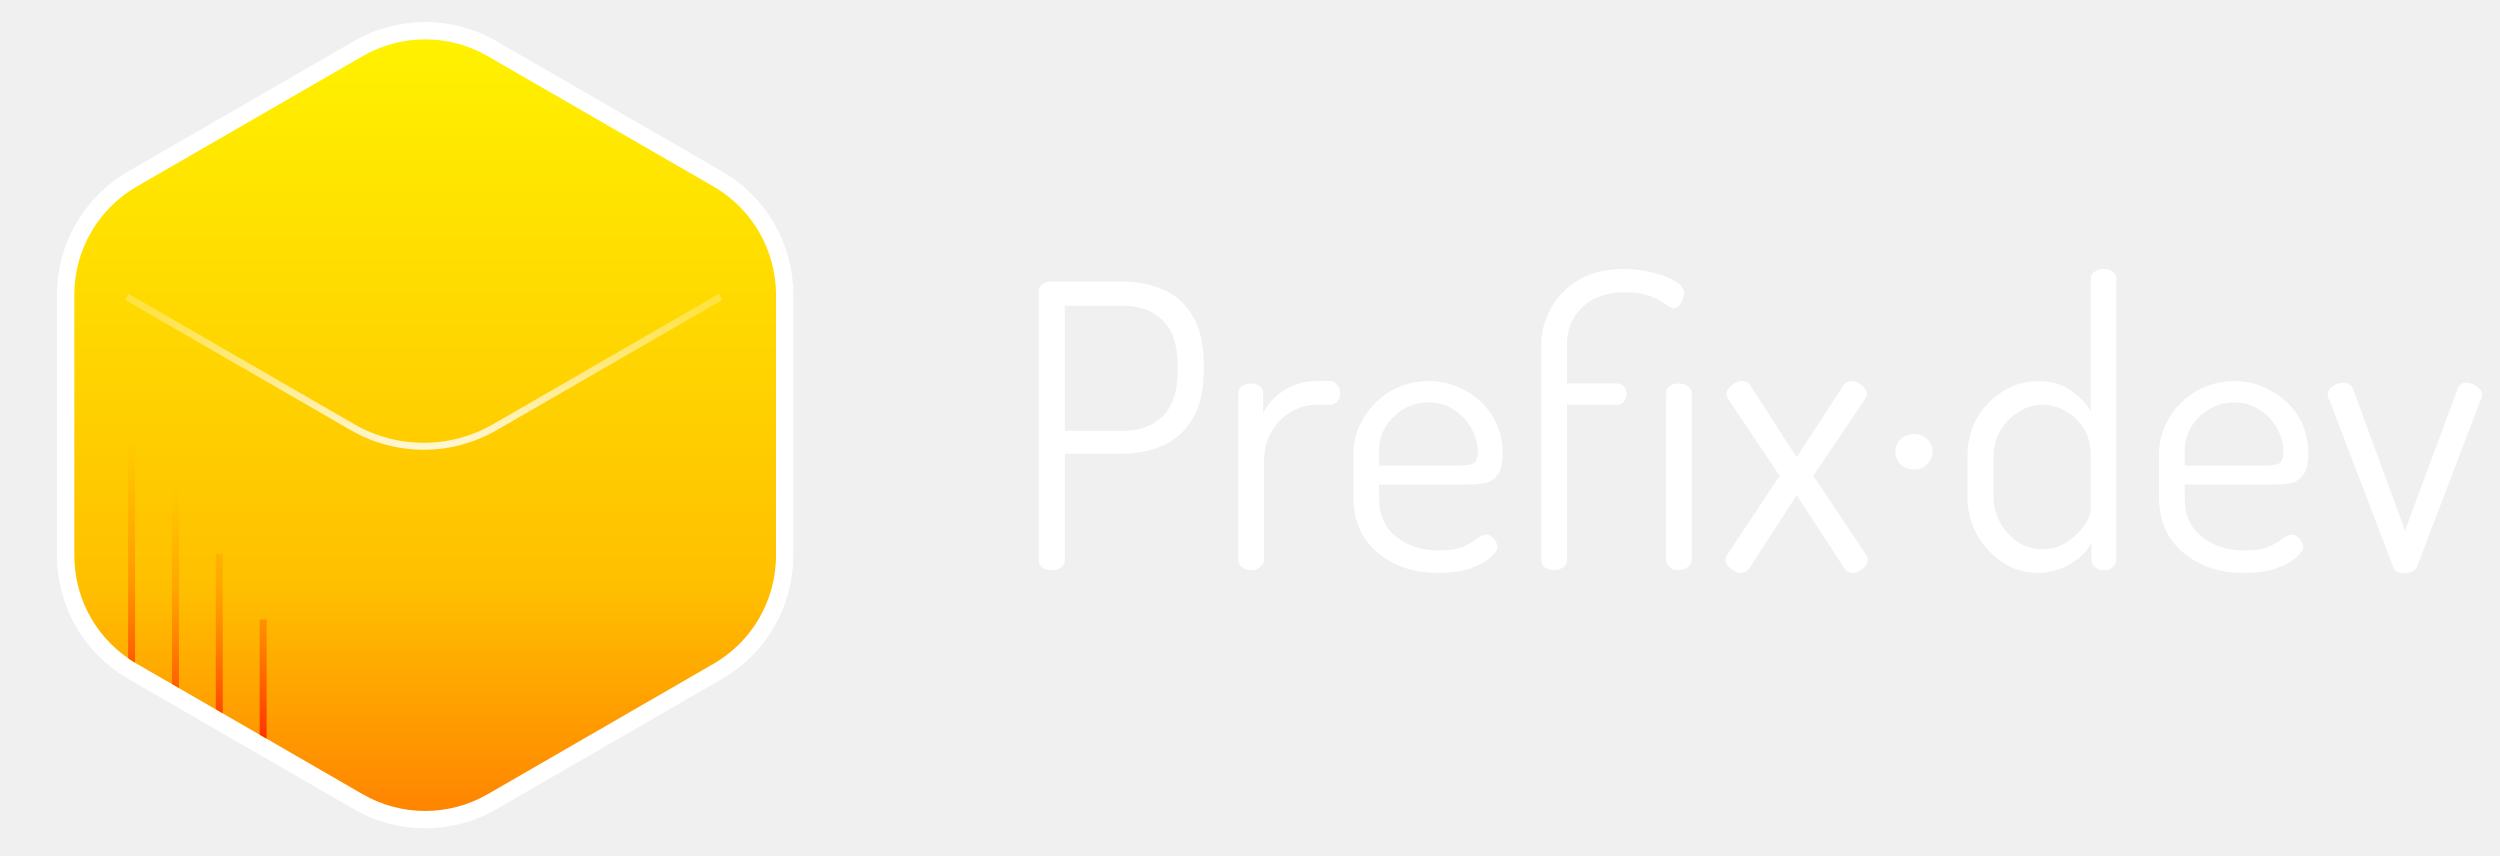
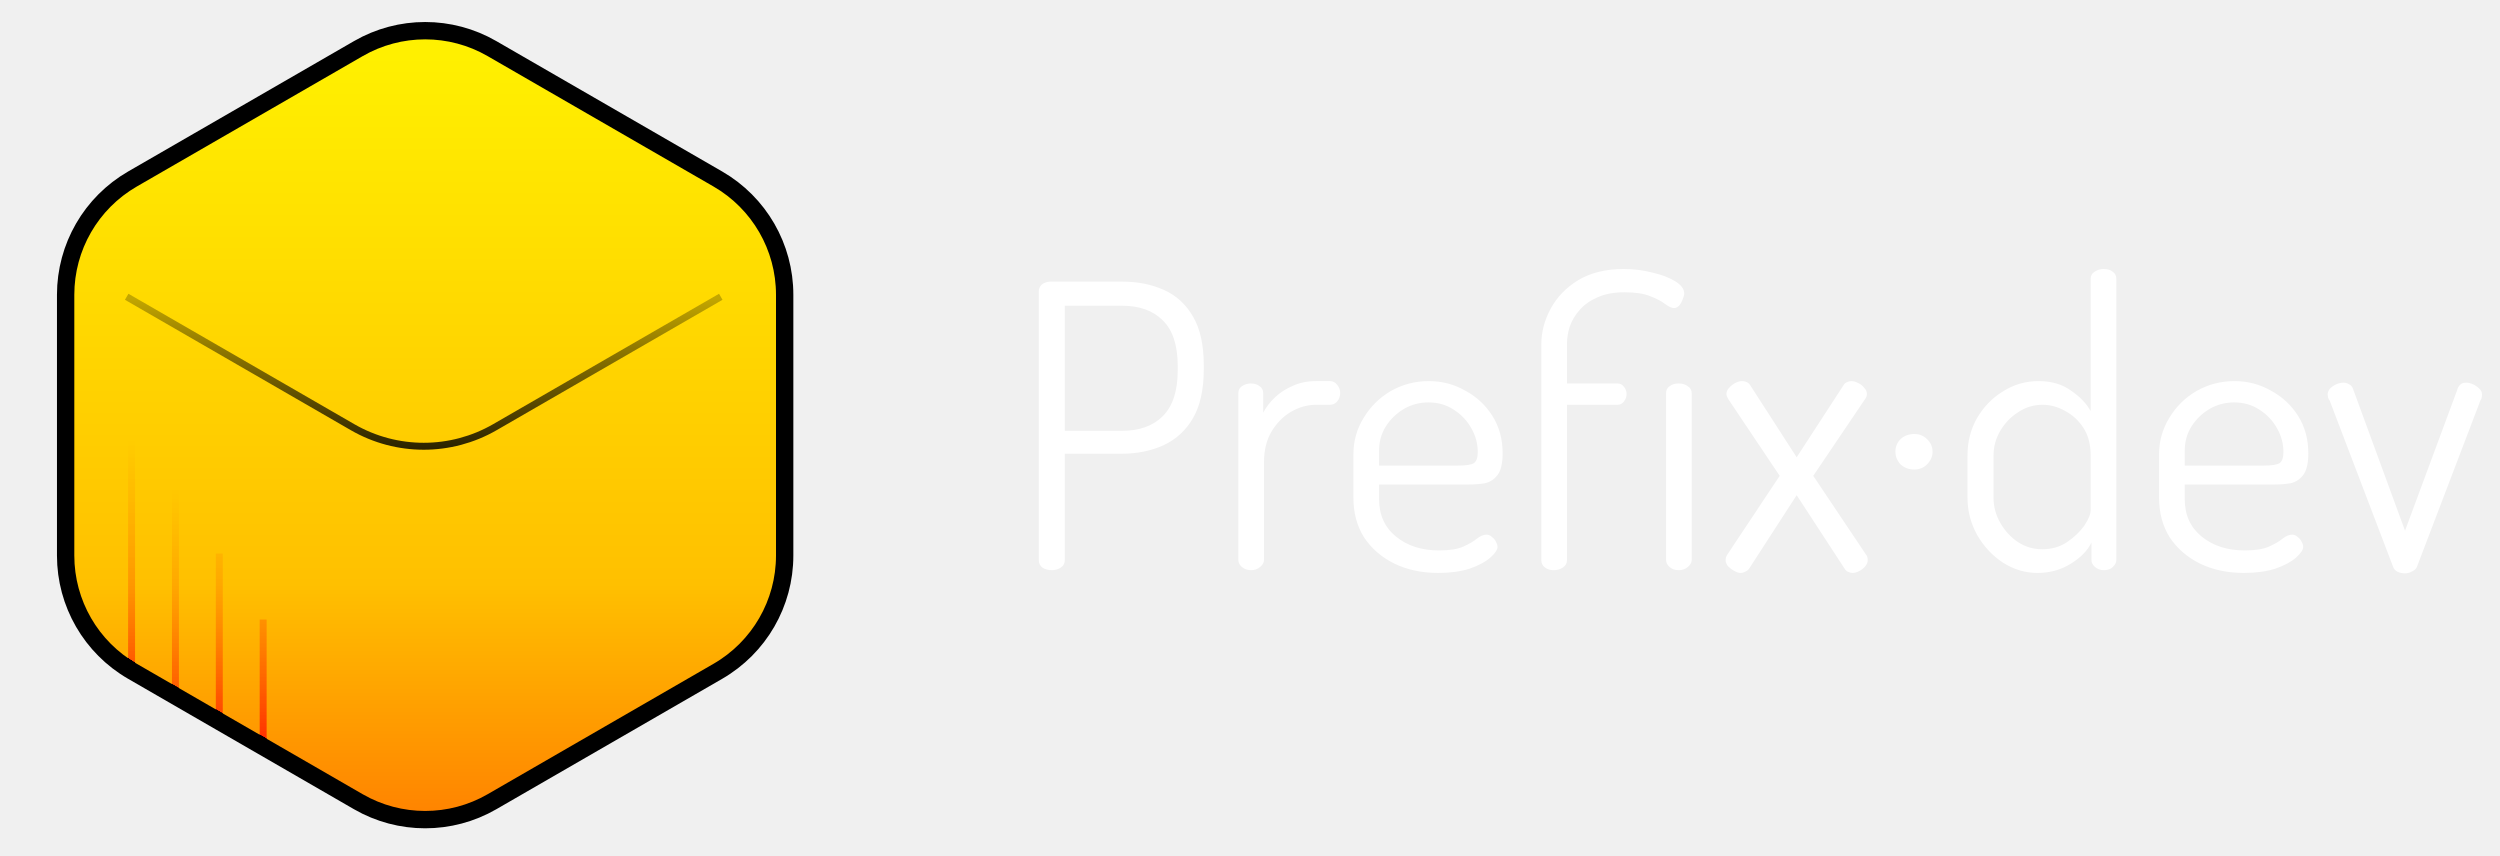
<svg xmlns="http://www.w3.org/2000/svg" width="114" height="39" viewBox="0 0 114 39" fill="none">
-   <path d="M16.341 2.216C18.226 1.127 20.549 1.127 22.434 2.216L32.735 8.163C34.62 9.252 35.781 11.263 35.781 13.44V25.334C35.781 27.511 34.62 29.523 32.735 30.611L22.434 36.559C20.549 37.647 18.226 37.647 16.341 36.559L6.04 30.611C4.154 29.523 2.993 27.511 2.993 25.334V13.44C2.993 11.263 4.154 9.252 6.04 8.163L16.341 2.216Z" fill="url(#paint0_linear_0_1)" stroke="white" stroke-width="0.791" />
+   <path d="M22.434 2.216L32.735 8.163C34.62 9.252 35.781 11.263 35.781 13.44V25.334C35.781 27.511 34.62 29.523 32.735 30.611L22.434 36.559C20.549 37.647 18.226 37.647 16.341 36.559L6.04 30.611C4.154 29.523 2.993 27.511 2.993 25.334V13.44C2.993 11.263 4.154 9.252 6.04 8.163L16.341 2.216C18.226 1.127 20.549 1.127 22.434 2.216Z" fill="url(#paint0_linear_0_1)" stroke="black" stroke-width="0.791" />
  <path d="M5.777 13.533L16.078 19.48C18.085 20.639 20.559 20.639 22.566 19.48L32.867 13.533" stroke="url(#paint1_linear_0_1)" stroke-width="0.317" />
  <g style="mix-blend-mode:overlay">
    <path d="M8 22.236V31.494" stroke="url(#paint2_linear_0_1)" stroke-width="0.317" />
    <path d="M6 20V30.287" stroke="url(#paint3_linear_0_1)" stroke-width="0.317" />
    <path d="M10 25.243V32.602" stroke="url(#paint4_linear_0_1)" stroke-width="0.317" />
    <path d="M12 28.25V33.868" stroke="url(#paint5_linear_0_1)" stroke-width="0.317" />
  </g>
  <path d="M47.962 26C47.806 26 47.668 25.964 47.548 25.892C47.428 25.808 47.368 25.688 47.368 25.532V13.292C47.368 13.172 47.41 13.07 47.494 12.986C47.59 12.902 47.716 12.854 47.872 12.842H51.184C51.88 12.842 52.51 12.968 53.074 13.22C53.638 13.472 54.082 13.88 54.406 14.444C54.73 14.996 54.892 15.734 54.892 16.658V16.838C54.892 17.774 54.724 18.524 54.388 19.088C54.064 19.64 53.614 20.048 53.038 20.312C52.474 20.564 51.844 20.69 51.148 20.69H48.556V25.532C48.556 25.688 48.49 25.808 48.358 25.892C48.238 25.964 48.106 26 47.962 26ZM48.556 19.646H51.148C51.952 19.646 52.576 19.424 53.02 18.98C53.476 18.524 53.704 17.828 53.704 16.892V16.694C53.704 15.746 53.476 15.05 53.02 14.606C52.576 14.162 51.952 13.94 51.148 13.94H48.556V19.646ZM57.044 26C56.888 26 56.75 25.952 56.63 25.856C56.522 25.76 56.468 25.652 56.468 25.532V17.936C56.468 17.792 56.522 17.684 56.63 17.612C56.75 17.528 56.888 17.486 57.044 17.486C57.2 17.486 57.332 17.528 57.44 17.612C57.548 17.684 57.602 17.792 57.602 17.936V18.818C57.734 18.566 57.914 18.332 58.142 18.116C58.37 17.9 58.64 17.726 58.952 17.594C59.264 17.45 59.618 17.378 60.014 17.378H60.644C60.776 17.378 60.884 17.432 60.968 17.54C61.064 17.648 61.112 17.774 61.112 17.918C61.112 18.074 61.064 18.206 60.968 18.314C60.884 18.41 60.776 18.458 60.644 18.458H60.014C59.618 18.458 59.234 18.566 58.862 18.782C58.502 18.998 58.208 19.298 57.98 19.682C57.752 20.066 57.638 20.534 57.638 21.086V25.532C57.638 25.652 57.578 25.76 57.458 25.856C57.35 25.952 57.212 26 57.044 26ZM65.586 26.126C64.83 26.126 64.158 25.982 63.57 25.694C62.994 25.406 62.538 25.01 62.202 24.506C61.878 23.99 61.716 23.39 61.716 22.706V20.708C61.716 20.108 61.872 19.556 62.184 19.052C62.496 18.536 62.91 18.128 63.426 17.828C63.954 17.528 64.53 17.378 65.154 17.378C65.754 17.378 66.306 17.522 66.81 17.81C67.326 18.086 67.74 18.47 68.052 18.962C68.364 19.454 68.52 20.024 68.52 20.672C68.52 21.128 68.442 21.458 68.286 21.662C68.13 21.866 67.932 21.992 67.692 22.04C67.464 22.076 67.218 22.094 66.954 22.094H62.886V22.76C62.886 23.48 63.144 24.05 63.66 24.47C64.176 24.89 64.83 25.1 65.622 25.1C66.102 25.1 66.474 25.04 66.738 24.92C67.002 24.8 67.206 24.68 67.35 24.56C67.506 24.44 67.65 24.38 67.782 24.38C67.878 24.38 67.962 24.416 68.034 24.488C68.118 24.548 68.178 24.62 68.214 24.704C68.262 24.788 68.286 24.866 68.286 24.938C68.286 25.07 68.178 25.232 67.962 25.424C67.746 25.616 67.434 25.784 67.026 25.928C66.618 26.06 66.138 26.126 65.586 26.126ZM62.886 21.23H66.486C66.846 21.23 67.086 21.194 67.206 21.122C67.326 21.038 67.386 20.87 67.386 20.618C67.386 20.234 67.29 19.874 67.098 19.538C66.906 19.19 66.642 18.908 66.306 18.692C65.97 18.464 65.58 18.35 65.136 18.35C64.728 18.35 64.35 18.452 64.002 18.656C63.666 18.86 63.396 19.124 63.192 19.448C62.988 19.772 62.886 20.138 62.886 20.546V21.23ZM70.842 26C70.686 26 70.554 25.958 70.446 25.874C70.338 25.79 70.284 25.682 70.284 25.55V15.704C70.284 15.14 70.428 14.594 70.716 14.066C71.004 13.538 71.424 13.106 71.976 12.77C72.54 12.434 73.23 12.266 74.046 12.266C74.49 12.266 74.922 12.32 75.342 12.428C75.762 12.524 76.11 12.656 76.386 12.824C76.662 12.992 76.8 13.178 76.8 13.382C76.8 13.454 76.776 13.544 76.728 13.652C76.692 13.76 76.638 13.856 76.566 13.94C76.494 14.012 76.416 14.048 76.332 14.048C76.236 14.048 76.104 13.988 75.936 13.868C75.768 13.736 75.54 13.616 75.252 13.508C74.964 13.388 74.574 13.328 74.082 13.328C73.59 13.328 73.176 13.406 72.84 13.562C72.504 13.706 72.234 13.898 72.03 14.138C71.826 14.366 71.676 14.618 71.58 14.894C71.496 15.158 71.454 15.422 71.454 15.686V17.486H73.758C73.878 17.486 73.974 17.534 74.046 17.63C74.13 17.726 74.172 17.84 74.172 17.972C74.172 18.092 74.13 18.206 74.046 18.314C73.974 18.41 73.878 18.458 73.758 18.458H71.454V25.55C71.454 25.682 71.394 25.79 71.274 25.874C71.154 25.958 71.01 26 70.842 26ZM76.548 26C76.38 26 76.242 25.952 76.134 25.856C76.026 25.76 75.972 25.652 75.972 25.532V17.936C75.972 17.792 76.026 17.684 76.134 17.612C76.242 17.528 76.38 17.486 76.548 17.486C76.716 17.486 76.854 17.528 76.962 17.612C77.082 17.684 77.142 17.792 77.142 17.936V25.532C77.142 25.652 77.082 25.76 76.962 25.856C76.854 25.952 76.716 26 76.548 26ZM79.372 26.126C79.288 26.126 79.192 26.096 79.084 26.036C78.976 25.976 78.88 25.904 78.796 25.82C78.724 25.724 78.688 25.634 78.688 25.55C78.688 25.454 78.712 25.37 78.76 25.298L81.154 21.698L78.814 18.206C78.802 18.182 78.784 18.146 78.76 18.098C78.736 18.05 78.724 18.008 78.724 17.972C78.724 17.876 78.76 17.786 78.832 17.702C78.916 17.606 79.012 17.528 79.12 17.468C79.228 17.408 79.336 17.378 79.444 17.378C79.504 17.378 79.564 17.39 79.624 17.414C79.696 17.438 79.756 17.486 79.804 17.558L81.928 20.852L84.07 17.558C84.106 17.498 84.154 17.456 84.214 17.432C84.286 17.396 84.352 17.378 84.412 17.378C84.52 17.378 84.628 17.408 84.736 17.468C84.844 17.516 84.934 17.588 85.006 17.684C85.09 17.768 85.132 17.864 85.132 17.972C85.132 18.044 85.102 18.122 85.042 18.206L82.684 21.698L85.096 25.298C85.12 25.322 85.138 25.358 85.15 25.406C85.162 25.454 85.168 25.502 85.168 25.55C85.168 25.634 85.132 25.724 85.06 25.82C84.988 25.904 84.898 25.976 84.79 26.036C84.682 26.096 84.574 26.126 84.466 26.126C84.406 26.126 84.34 26.108 84.268 26.072C84.208 26.048 84.16 26.006 84.124 25.946L81.928 22.58L79.75 25.946C79.702 26.006 79.642 26.048 79.57 26.072C79.51 26.108 79.444 26.126 79.372 26.126ZM87.296 21.41C87.043 21.41 86.834 21.332 86.665 21.176C86.51 21.008 86.431 20.816 86.431 20.6C86.431 20.372 86.51 20.18 86.665 20.024C86.834 19.868 87.043 19.79 87.296 19.79C87.523 19.79 87.716 19.868 87.871 20.024C88.04 20.18 88.124 20.372 88.124 20.6C88.124 20.816 88.04 21.008 87.871 21.176C87.716 21.332 87.523 21.41 87.296 21.41ZM92.904 26.126C92.352 26.126 91.83 25.97 91.338 25.658C90.846 25.334 90.45 24.908 90.15 24.38C89.862 23.852 89.718 23.294 89.718 22.706V20.762C89.718 20.138 89.862 19.574 90.15 19.07C90.45 18.554 90.846 18.146 91.338 17.846C91.83 17.534 92.37 17.378 92.958 17.378C93.546 17.378 94.038 17.522 94.434 17.81C94.842 18.086 95.142 18.398 95.334 18.746V12.716C95.334 12.572 95.394 12.464 95.514 12.392C95.634 12.308 95.772 12.266 95.928 12.266C96.108 12.266 96.246 12.308 96.342 12.392C96.45 12.464 96.504 12.572 96.504 12.716V25.532C96.504 25.652 96.45 25.76 96.342 25.856C96.246 25.952 96.108 26 95.928 26C95.784 26 95.652 25.952 95.532 25.856C95.424 25.76 95.37 25.652 95.37 25.532V24.74C95.19 25.112 94.872 25.436 94.416 25.712C93.972 25.988 93.468 26.126 92.904 26.126ZM93.12 25.046C93.552 25.046 93.93 24.938 94.254 24.722C94.59 24.494 94.854 24.242 95.046 23.966C95.238 23.678 95.334 23.444 95.334 23.264V20.762C95.334 20.27 95.226 19.856 95.01 19.52C94.794 19.184 94.518 18.926 94.182 18.746C93.846 18.554 93.498 18.458 93.138 18.458C92.73 18.458 92.358 18.572 92.022 18.8C91.686 19.016 91.416 19.298 91.212 19.646C91.008 19.994 90.906 20.366 90.906 20.762V22.706C90.906 23.102 91.008 23.48 91.212 23.84C91.416 24.2 91.686 24.494 92.022 24.722C92.358 24.938 92.724 25.046 93.12 25.046ZM102.325 26.126C101.569 26.126 100.897 25.982 100.309 25.694C99.733 25.406 99.276 25.01 98.941 24.506C98.617 23.99 98.454 23.39 98.454 22.706V20.708C98.454 20.108 98.611 19.556 98.922 19.052C99.234 18.536 99.648 18.128 100.165 17.828C100.693 17.528 101.269 17.378 101.893 17.378C102.493 17.378 103.045 17.522 103.549 17.81C104.065 18.086 104.479 18.47 104.791 18.962C105.103 19.454 105.259 20.024 105.259 20.672C105.259 21.128 105.181 21.458 105.025 21.662C104.869 21.866 104.671 21.992 104.431 22.04C104.203 22.076 103.957 22.094 103.693 22.094H99.624V22.76C99.624 23.48 99.882 24.05 100.399 24.47C100.915 24.89 101.569 25.1 102.361 25.1C102.841 25.1 103.213 25.04 103.477 24.92C103.741 24.8 103.945 24.68 104.089 24.56C104.245 24.44 104.389 24.38 104.521 24.38C104.617 24.38 104.701 24.416 104.773 24.488C104.857 24.548 104.917 24.62 104.953 24.704C105.001 24.788 105.025 24.866 105.025 24.938C105.025 25.07 104.917 25.232 104.701 25.424C104.485 25.616 104.173 25.784 103.765 25.928C103.357 26.06 102.877 26.126 102.325 26.126ZM99.624 21.23H103.225C103.585 21.23 103.825 21.194 103.945 21.122C104.065 21.038 104.125 20.87 104.125 20.618C104.125 20.234 104.029 19.874 103.837 19.538C103.645 19.19 103.381 18.908 103.045 18.692C102.709 18.464 102.319 18.35 101.875 18.35C101.467 18.35 101.089 18.452 100.741 18.656C100.405 18.86 100.135 19.124 99.93 19.448C99.727 19.772 99.624 20.138 99.624 20.546V21.23ZM109.669 26.144C109.537 26.144 109.423 26.12 109.327 26.072C109.231 26.024 109.165 25.952 109.129 25.856L106.231 18.26C106.207 18.236 106.183 18.194 106.159 18.134C106.147 18.074 106.141 18.026 106.141 17.99C106.141 17.894 106.177 17.804 106.249 17.72C106.333 17.636 106.429 17.57 106.537 17.522C106.657 17.474 106.765 17.45 106.861 17.45C106.957 17.45 107.041 17.474 107.113 17.522C107.197 17.558 107.257 17.624 107.293 17.72L109.669 24.2L112.045 17.792C112.069 17.696 112.111 17.618 112.171 17.558C112.231 17.486 112.327 17.45 112.459 17.45C112.555 17.45 112.657 17.474 112.765 17.522C112.873 17.57 112.969 17.636 113.053 17.72C113.137 17.792 113.179 17.882 113.179 17.99C113.179 18.038 113.173 18.092 113.161 18.152C113.149 18.2 113.131 18.236 113.107 18.26L110.209 25.856C110.173 25.94 110.101 26.006 109.993 26.054C109.897 26.114 109.789 26.144 109.669 26.144Z" fill="white" />
  <defs>
    <linearGradient id="paint0_linear_0_1" x1="19.387" y1="0" x2="19.387" y2="38.774" gradientUnits="userSpaceOnUse">
      <stop stop-color="#FFF500" />
      <stop offset="0.687" stop-color="#FFC000" />
      <stop offset="1" stop-color="#FF7A00" />
    </linearGradient>
    <linearGradient id="paint1_linear_0_1" x1="19.308" y1="22.394" x2="19.308" y2="13.611" gradientUnits="userSpaceOnUse">
-       <stop stop-color="white" />
-       <stop offset="1" stop-color="white" stop-opacity="0.24" />
+       <stop />
+       <stop offset="1" stop-opacity="0.24" />
    </linearGradient>
    <linearGradient id="paint2_linear_0_1" x1="9.86" y1="22.236" x2="9.86" y2="33.868" gradientUnits="userSpaceOnUse">
      <stop stop-opacity="0" />
      <stop offset="1" />
    </linearGradient>
    <linearGradient id="paint3_linear_0_1" x1="6.5" y1="20" x2="6.5" y2="30.287" gradientUnits="userSpaceOnUse">
      <stop stop-opacity="0" />
      <stop offset="1" />
    </linearGradient>
    <linearGradient id="paint4_linear_0_1" x1="9.881" y1="22.236" x2="9.881" y2="33.868" gradientUnits="userSpaceOnUse">
      <stop stop-opacity="0" />
      <stop offset="1" />
    </linearGradient>
    <linearGradient id="paint5_linear_0_1" x1="10.14" y1="22.236" x2="10.14" y2="33.868" gradientUnits="userSpaceOnUse">
      <stop stop-opacity="0" />
      <stop offset="1" />
    </linearGradient>
  </defs>
</svg>
